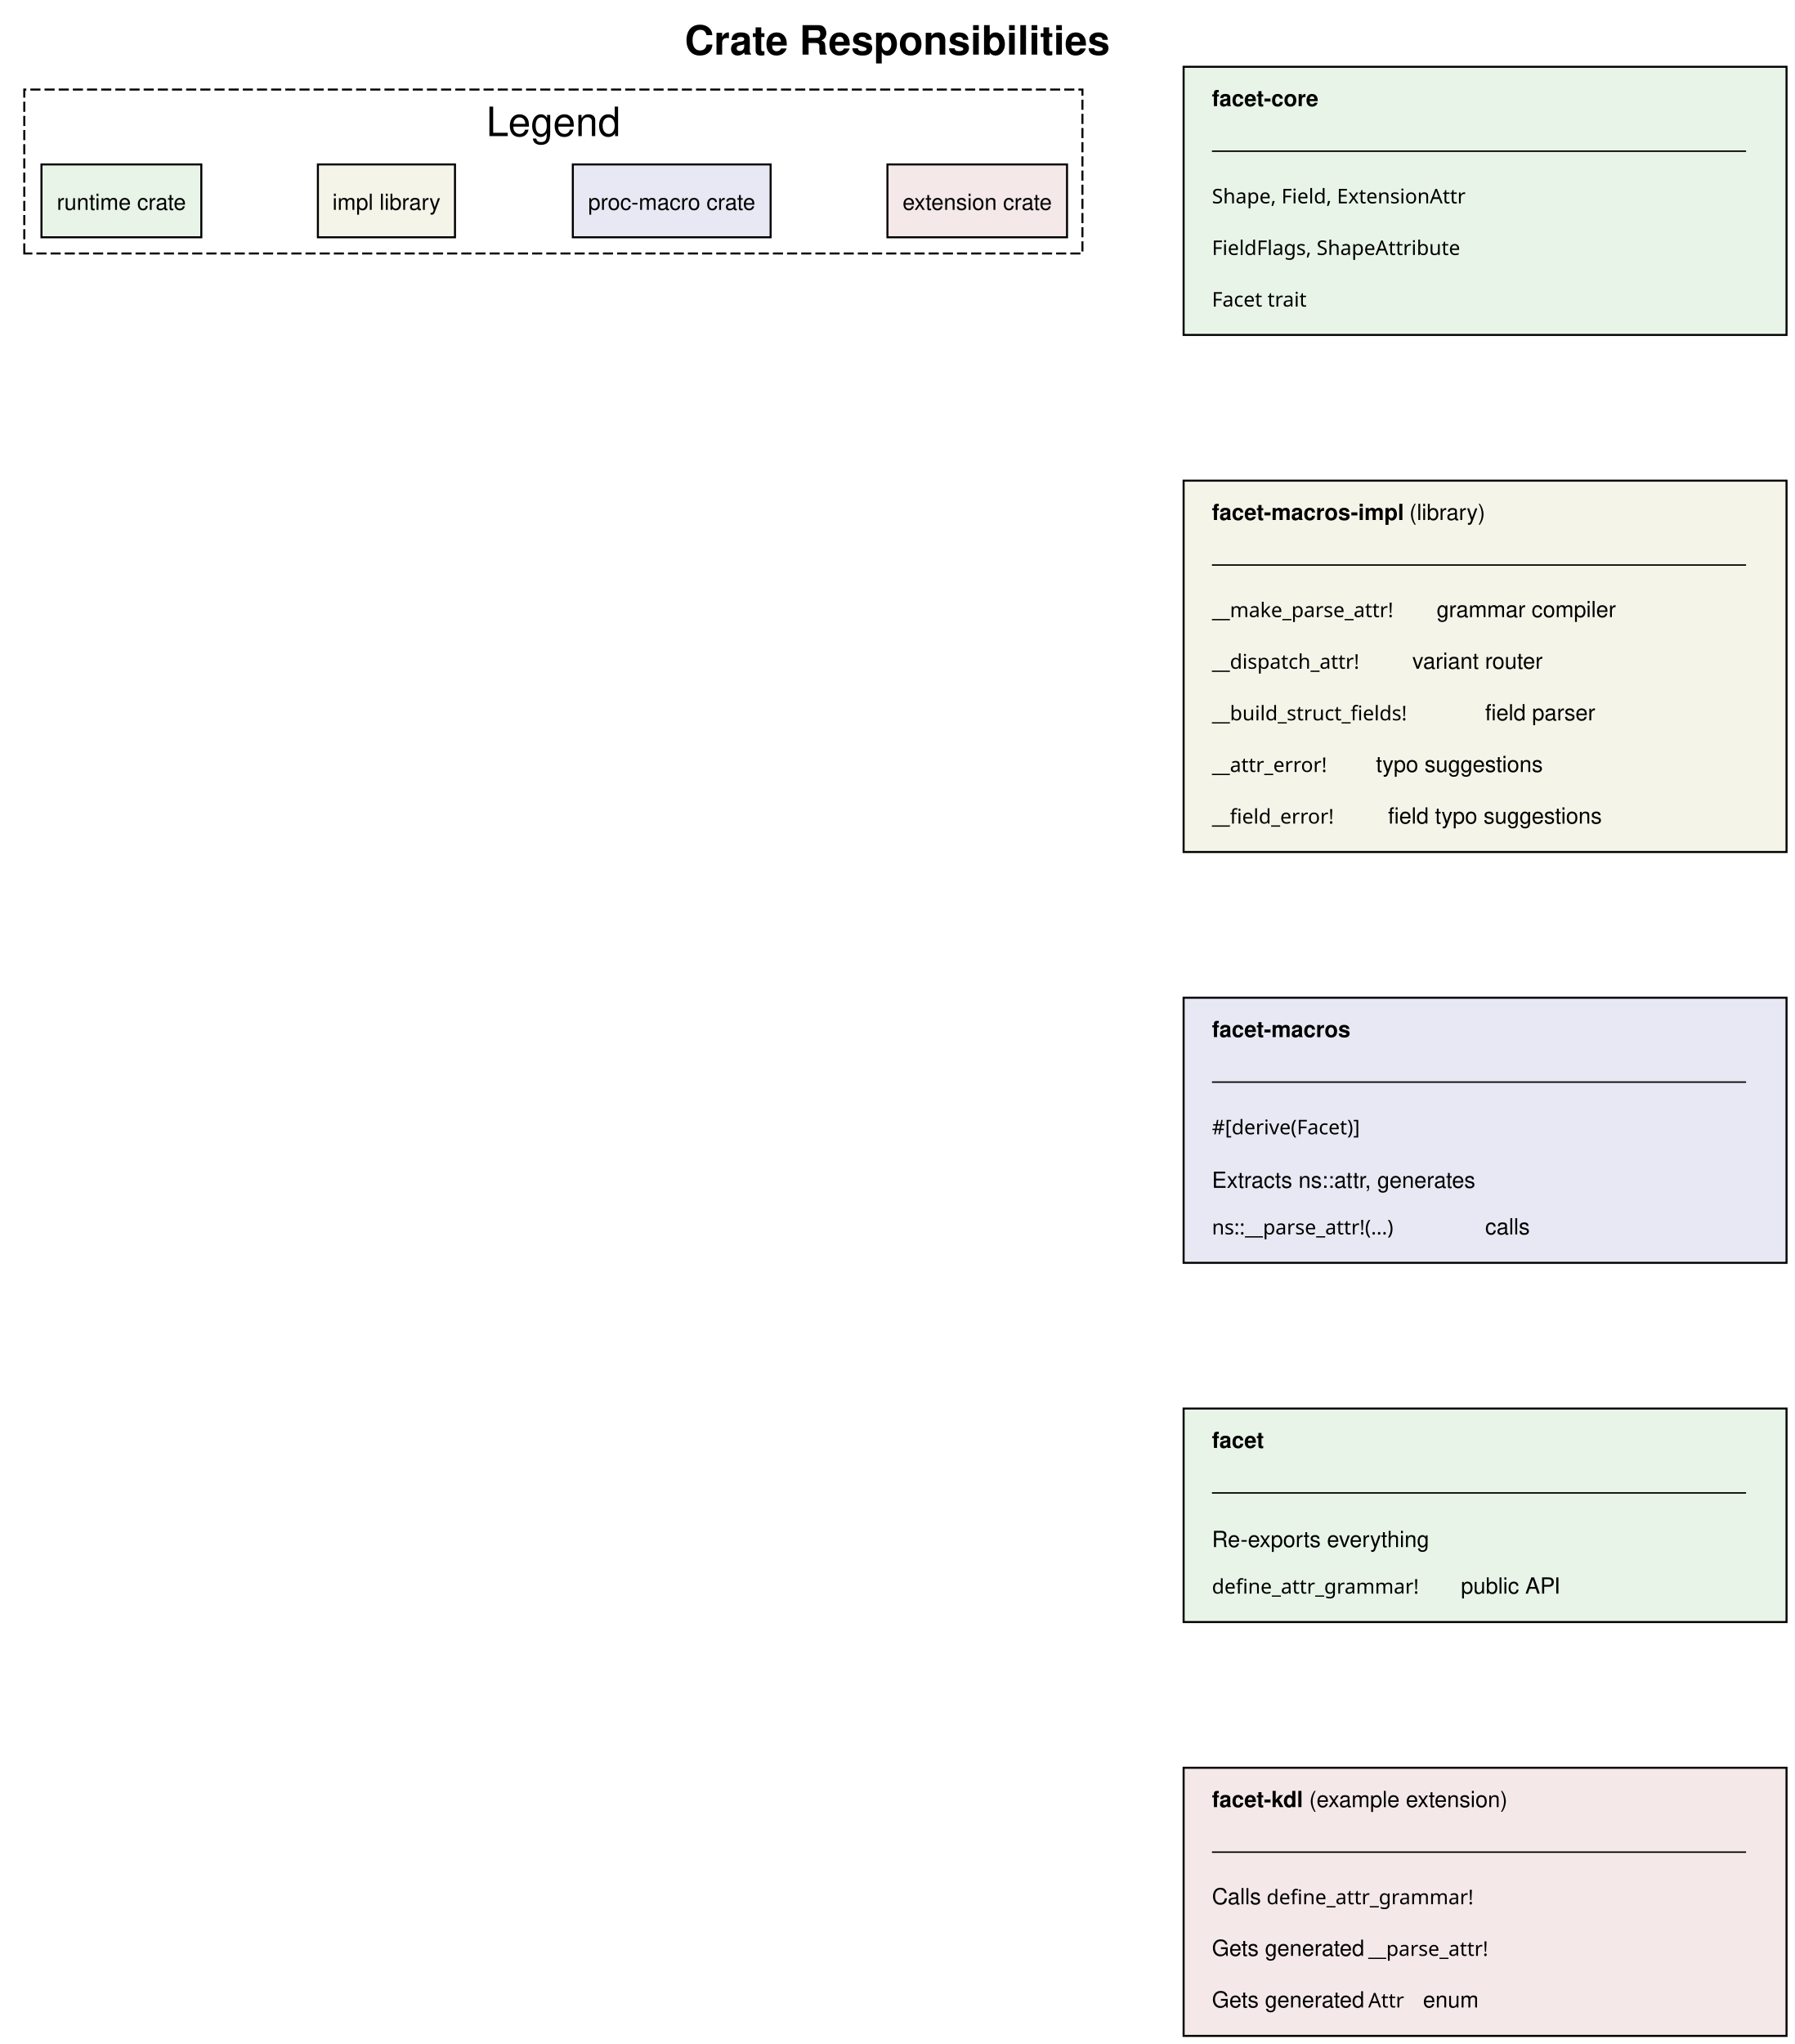
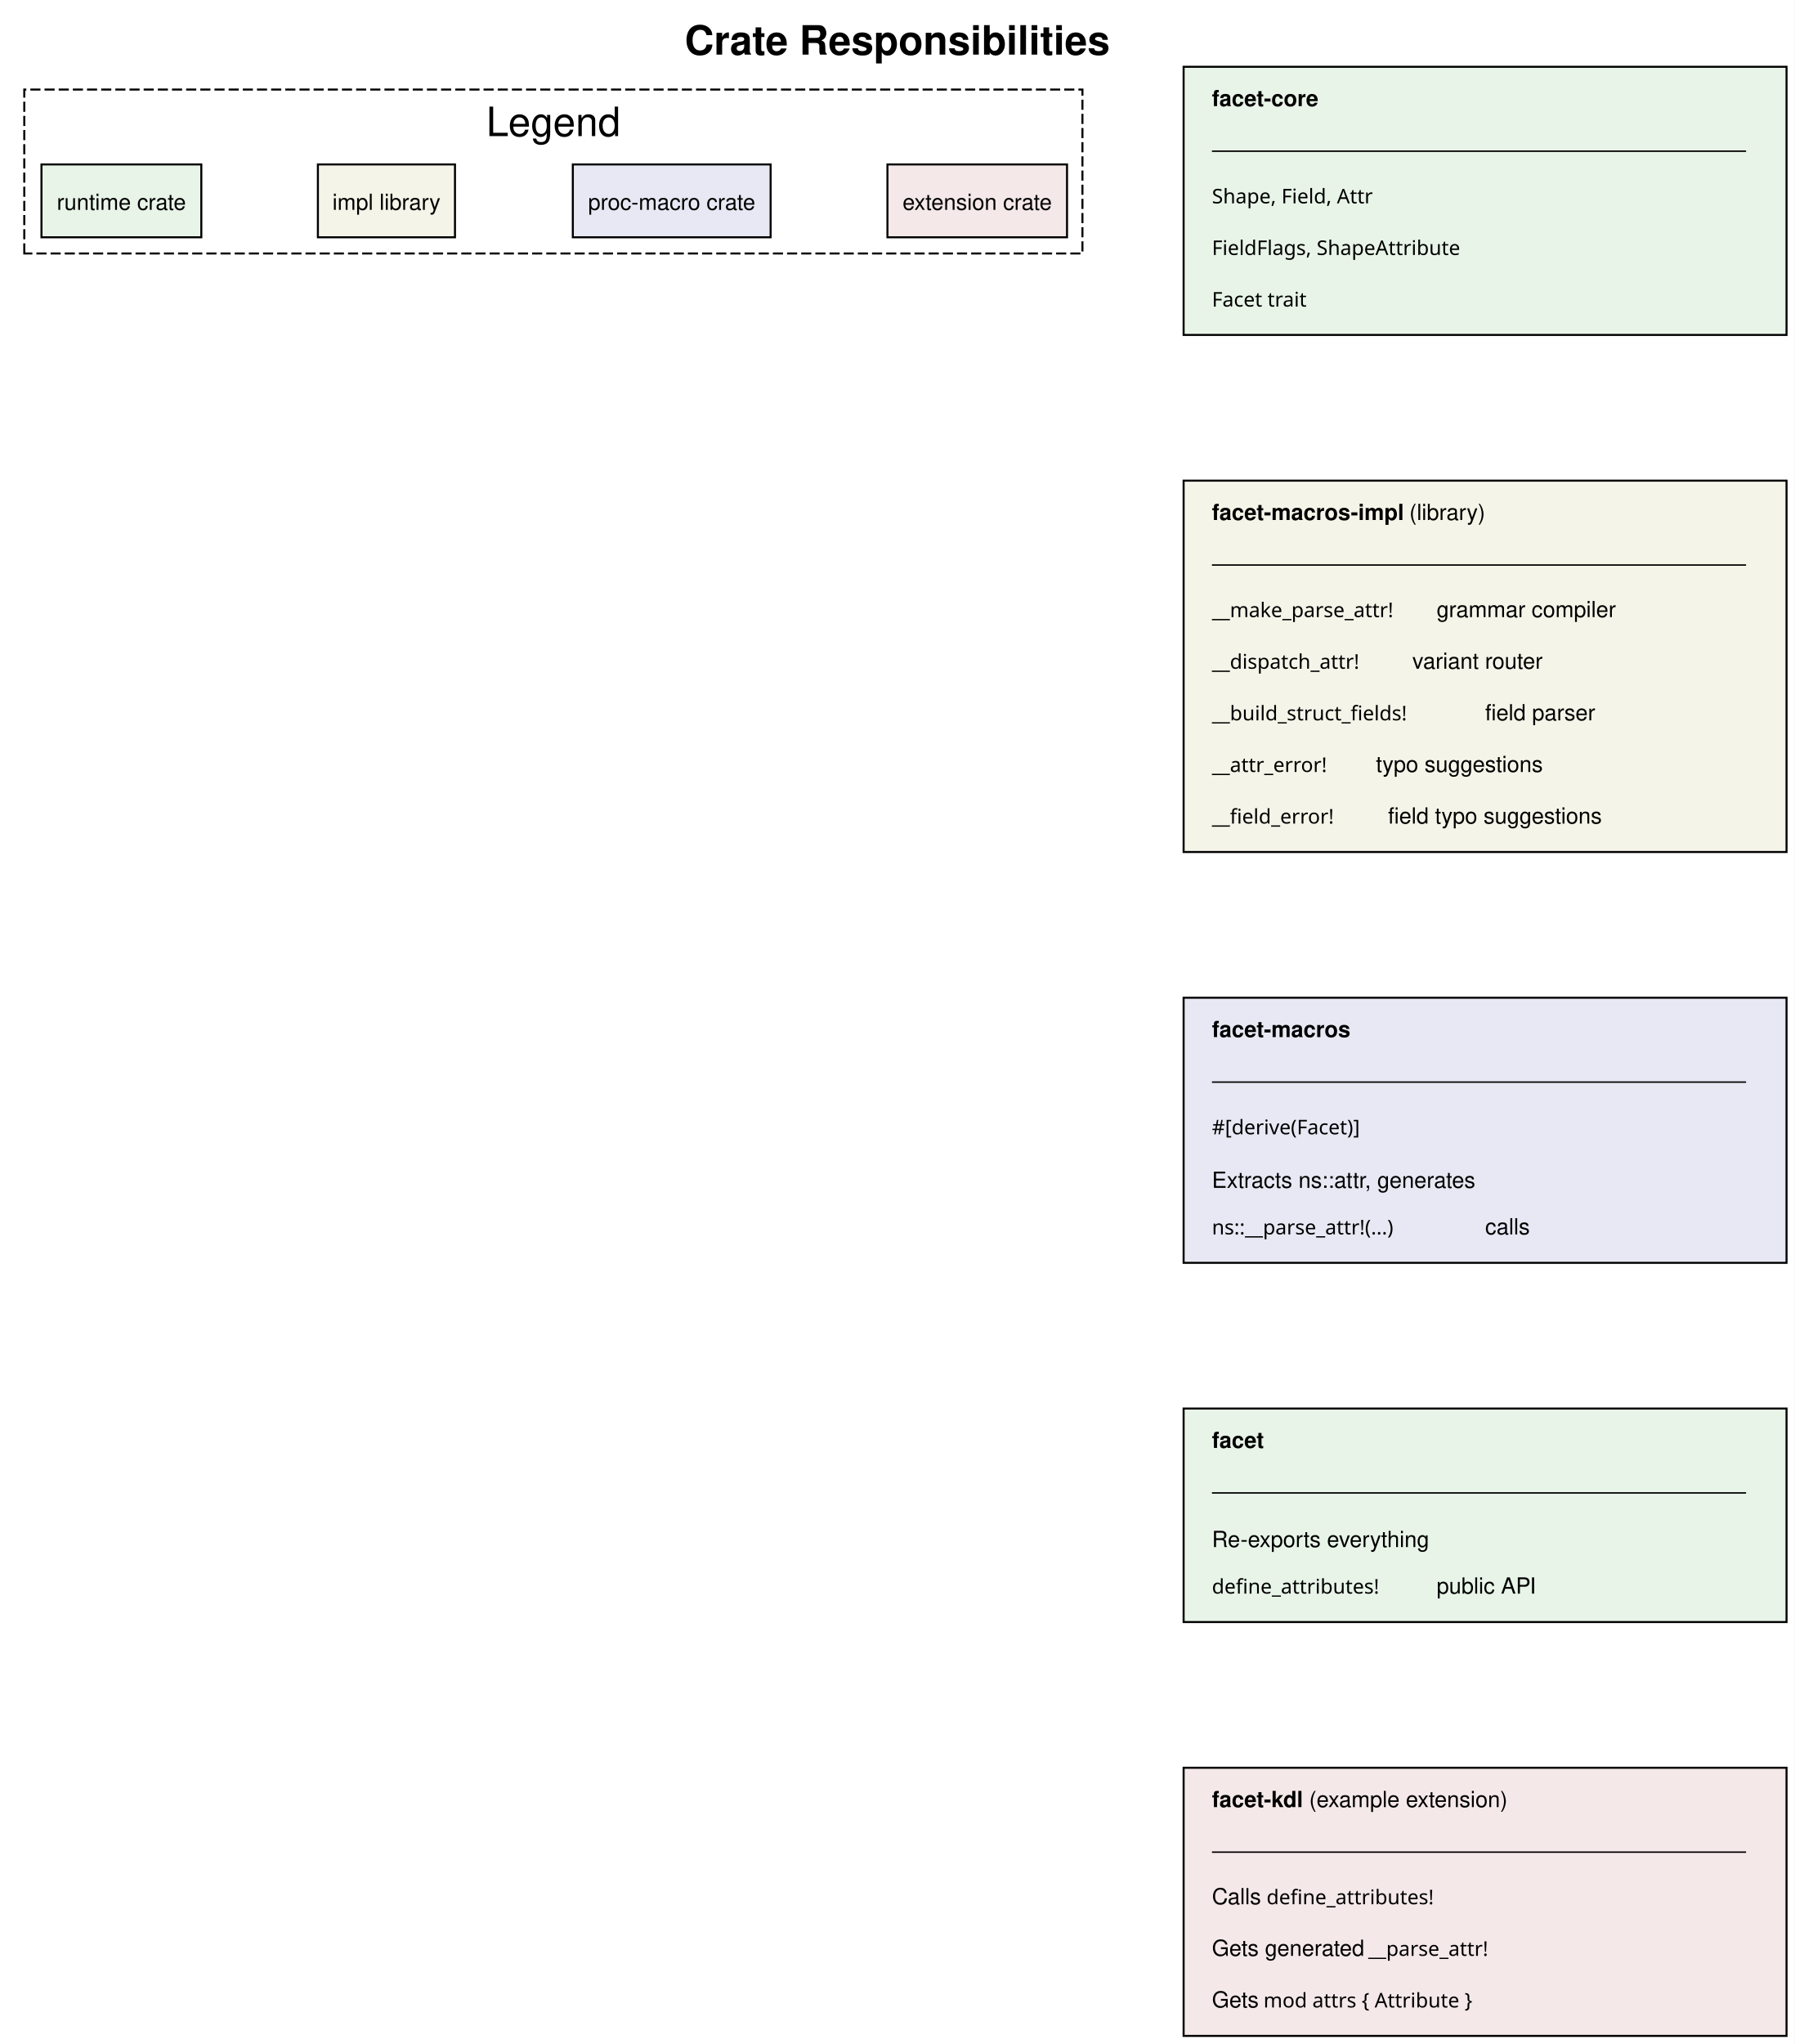
<svg xmlns="http://www.w3.org/2000/svg" width="887pt" height="1010pt" viewBox="0.00 0.00 887.00 1010.00">
  <g id="graph0" class="graph" transform="scale(1 1) rotate(0) translate(4 1006)">
    <polygon fill="white" stroke="none" points="-4,4 -4,-1006 883,-1006 883,4 -4,4" />
    <text xml:space="preserve" text-anchor="middle" x="439.5" y="-979" font-family="Helvetica,sans-Serif" font-weight="bold" font-size="20.00">Crate Responsibilities</text>
    <g id="clust1" class="cluster">
      <polygon fill="none" stroke="black" stroke-dasharray="5,2" points="8,-880.75 8,-961.75 531,-961.75 531,-880.75 8,-880.75" />
      <text xml:space="preserve" text-anchor="middle" x="269.5" y="-938.75" font-family="Helvetica,sans-Serif" font-size="20.00">Legend</text>
    </g>
    <g id="node1" class="node">
      <polygon fill="#e8f4e8" stroke="black" points="95.5,-924.75 16.5,-924.75 16.5,-888.75 95.5,-888.75 95.5,-924.75" />
      <text xml:space="preserve" text-anchor="middle" x="56" y="-902.3" font-family="Helvetica,sans-Serif" font-size="11.00">runtime crate</text>
    </g>
    <g id="node2" class="node">
      <polygon fill="#f4f4e8" stroke="black" points="220.88,-924.75 153.12,-924.75 153.12,-888.75 220.88,-888.75 220.88,-924.75" />
      <text xml:space="preserve" text-anchor="middle" x="187" y="-902.3" font-family="Helvetica,sans-Serif" font-size="11.00">impl library</text>
    </g>
    <g id="node3" class="node">
      <polygon fill="#e8e8f4" stroke="black" points="376.88,-924.75 279.12,-924.75 279.12,-888.75 376.88,-888.75 376.88,-924.75" />
      <text xml:space="preserve" text-anchor="middle" x="328" y="-902.3" font-family="Helvetica,sans-Serif" font-size="11.00">proc-macro crate</text>
    </g>
    <g id="node4" class="node">
      <polygon fill="#f4e8e8" stroke="black" points="523.38,-924.75 434.62,-924.75 434.62,-888.75 523.38,-888.75 523.38,-924.75" />
      <text xml:space="preserve" text-anchor="middle" x="479" y="-902.3" font-family="Helvetica,sans-Serif" font-size="11.00">extension crate</text>
    </g>
    <g id="node5" class="node">
      <polygon fill="#e8f4e8" stroke="black" points="879,-973 581,-973 581,-840.5 879,-840.5 879,-973" />
      <text xml:space="preserve" text-anchor="start" x="595" y="-953.55" font-family="Helvetica,sans-Serif" font-weight="bold" font-size="11.00">facet-core</text>
      <text xml:space="preserve" text-anchor="start" x="595" y="-928.55" font-family="Helvetica,sans-Serif" font-size="11.00">────────────────────────</text>
-       <text xml:space="preserve" text-anchor="start" x="595" y="-905.5" font-family="Monaco" font-size="10.00">Shape, Field, ExtensionAttr</text>
+       <text xml:space="preserve" text-anchor="start" x="595" y="-905.5" font-family="Monaco" font-size="10.00">Shape, Field, Attr</text>
      <text xml:space="preserve" text-anchor="start" x="595" y="-880" font-family="Monaco" font-size="10.00">FieldFlags, ShapeAttribute</text>
      <text xml:space="preserve" text-anchor="start" x="595" y="-854.5" font-family="Monaco" font-size="10.00">Facet trait</text>
    </g>
    <g id="node6" class="node">
      <polygon fill="#f4f4e8" stroke="black" points="879,-768.5 581,-768.5 581,-585 879,-585 879,-768.5" />
      <text xml:space="preserve" text-anchor="start" x="595" y="-749.05" font-family="Helvetica,sans-Serif" font-weight="bold" font-size="11.00">facet-macros-impl</text>
      <text xml:space="preserve" text-anchor="start" x="689.5" y="-749.05" font-family="Helvetica,sans-Serif" font-size="11.00"> (library)</text>
      <text xml:space="preserve" text-anchor="start" x="595" y="-724.05" font-family="Helvetica,sans-Serif" font-size="11.00">────────────────────────</text>
      <text xml:space="preserve" text-anchor="start" x="595" y="-701.05" font-family="Monaco" font-size="10.00">__make_parse_attr!</text>
      <text xml:space="preserve" text-anchor="start" x="703" y="-701.05" font-family="Helvetica,sans-Serif" font-size="11.00"> grammar compiler</text>
      <text xml:space="preserve" text-anchor="start" x="595" y="-675.55" font-family="Monaco" font-size="10.00">__dispatch_attr!</text>
      <text xml:space="preserve" text-anchor="start" x="691" y="-675.55" font-family="Helvetica,sans-Serif" font-size="11.00"> variant router</text>
      <text xml:space="preserve" text-anchor="start" x="595" y="-650.05" font-family="Monaco" font-size="10.00">__build_struct_fields!</text>
      <text xml:space="preserve" text-anchor="start" x="727" y="-650.05" font-family="Helvetica,sans-Serif" font-size="11.00"> field parser</text>
      <text xml:space="preserve" text-anchor="start" x="595" y="-624.55" font-family="Monaco" font-size="10.00">__attr_error!</text>
      <text xml:space="preserve" text-anchor="start" x="673" y="-624.55" font-family="Helvetica,sans-Serif" font-size="11.00"> typo suggestions</text>
      <text xml:space="preserve" text-anchor="start" x="595" y="-599.05" font-family="Monaco" font-size="10.00">__field_error!</text>
      <text xml:space="preserve" text-anchor="start" x="679" y="-599.05" font-family="Helvetica,sans-Serif" font-size="11.00"> field typo suggestions</text>
    </g>
    <g id="node7" class="node">
      <polygon fill="#e8e8f4" stroke="black" points="879,-513 581,-513 581,-382 879,-382 879,-513" />
      <text xml:space="preserve" text-anchor="start" x="595" y="-493.55" font-family="Helvetica,sans-Serif" font-weight="bold" font-size="11.00">facet-macros</text>
      <text xml:space="preserve" text-anchor="start" x="595" y="-468.55" font-family="Helvetica,sans-Serif" font-size="11.00">────────────────────────</text>
      <text xml:space="preserve" text-anchor="start" x="595" y="-445.5" font-family="Monaco" font-size="10.00">#[derive(Facet)]</text>
      <text xml:space="preserve" text-anchor="start" x="595" y="-419.05" font-family="Helvetica,sans-Serif" font-size="11.00">Extracts ns::attr, generates</text>
      <text xml:space="preserve" text-anchor="start" x="595" y="-396.05" font-family="Monaco" font-size="10.00">ns::__parse_attr!(...)</text>
      <text xml:space="preserve" text-anchor="start" x="727" y="-396.05" font-family="Helvetica,sans-Serif" font-size="11.00"> calls</text>
    </g>
    <g id="node8" class="node">
      <polygon fill="#e8f4e8" stroke="black" points="879,-310 581,-310 581,-204.5 879,-204.5 879,-310" />
      <text xml:space="preserve" text-anchor="start" x="595" y="-290.55" font-family="Helvetica,sans-Serif" font-weight="bold" font-size="11.00">facet</text>
      <text xml:space="preserve" text-anchor="start" x="595" y="-265.55" font-family="Helvetica,sans-Serif" font-size="11.00">────────────────────────</text>
      <text xml:space="preserve" text-anchor="start" x="595" y="-241.55" font-family="Helvetica,sans-Serif" font-size="11.00">Re-exports everything</text>
-       <text xml:space="preserve" text-anchor="start" x="595" y="-218.55" font-family="Monaco" font-size="10.00">define_attr_grammar!</text>
-       <text xml:space="preserve" text-anchor="start" x="715" y="-218.55" font-family="Helvetica,sans-Serif" font-size="11.00"> public API</text>
+       <text xml:space="preserve" text-anchor="start" x="595" y="-218.55" font-family="Monaco" font-size="10.00">define_attributes!</text>
+       <text xml:space="preserve" text-anchor="start" x="703" y="-218.55" font-family="Helvetica,sans-Serif" font-size="11.00"> public API</text>
    </g>
    <g id="node9" class="node">
      <polygon fill="#f4e8e8" stroke="black" points="879,-132.5 581,-132.5 581,0 879,0 879,-132.5" />
      <text xml:space="preserve" text-anchor="start" x="595" y="-113.05" font-family="Helvetica,sans-Serif" font-weight="bold" font-size="11.00">facet-kdl</text>
      <text xml:space="preserve" text-anchor="start" x="640" y="-113.05" font-family="Helvetica,sans-Serif" font-size="11.00"> (example extension)</text>
      <text xml:space="preserve" text-anchor="start" x="595" y="-88.05" font-family="Helvetica,sans-Serif" font-size="11.00">────────────────────────</text>
      <text xml:space="preserve" text-anchor="start" x="595" y="-65.05" font-family="Helvetica,sans-Serif" font-size="11.00">Calls </text>
-       <text xml:space="preserve" text-anchor="start" x="622" y="-65.05" font-family="Monaco" font-size="10.00">define_attr_grammar!</text>
+       <text xml:space="preserve" text-anchor="start" x="622" y="-65.05" font-family="Monaco" font-size="10.00">define_attributes!</text>
      <text xml:space="preserve" text-anchor="start" x="595" y="-39.55" font-family="Helvetica,sans-Serif" font-size="11.00">Gets generated </text>
      <text xml:space="preserve" text-anchor="start" x="672.25" y="-39.55" font-family="Monaco" font-size="10.00">__parse_attr!</text>
-       <text xml:space="preserve" text-anchor="start" x="595" y="-14.05" font-family="Helvetica,sans-Serif" font-size="11.00">Gets generated </text>
-       <text xml:space="preserve" text-anchor="start" x="672.25" y="-14.05" font-family="Monaco" font-size="10.00">Attr</text>
-       <text xml:space="preserve" text-anchor="start" x="696.25" y="-14.05" font-family="Helvetica,sans-Serif" font-size="11.00"> enum</text>
+       <text xml:space="preserve" text-anchor="start" x="595" y="-14.05" font-family="Helvetica,sans-Serif" font-size="11.00">Gets </text>
+       <text xml:space="preserve" text-anchor="start" x="620.5" y="-14.05" font-family="Monaco" font-size="10.00">mod attrs { Attribute }</text>
    </g>
  </g>
</svg>
